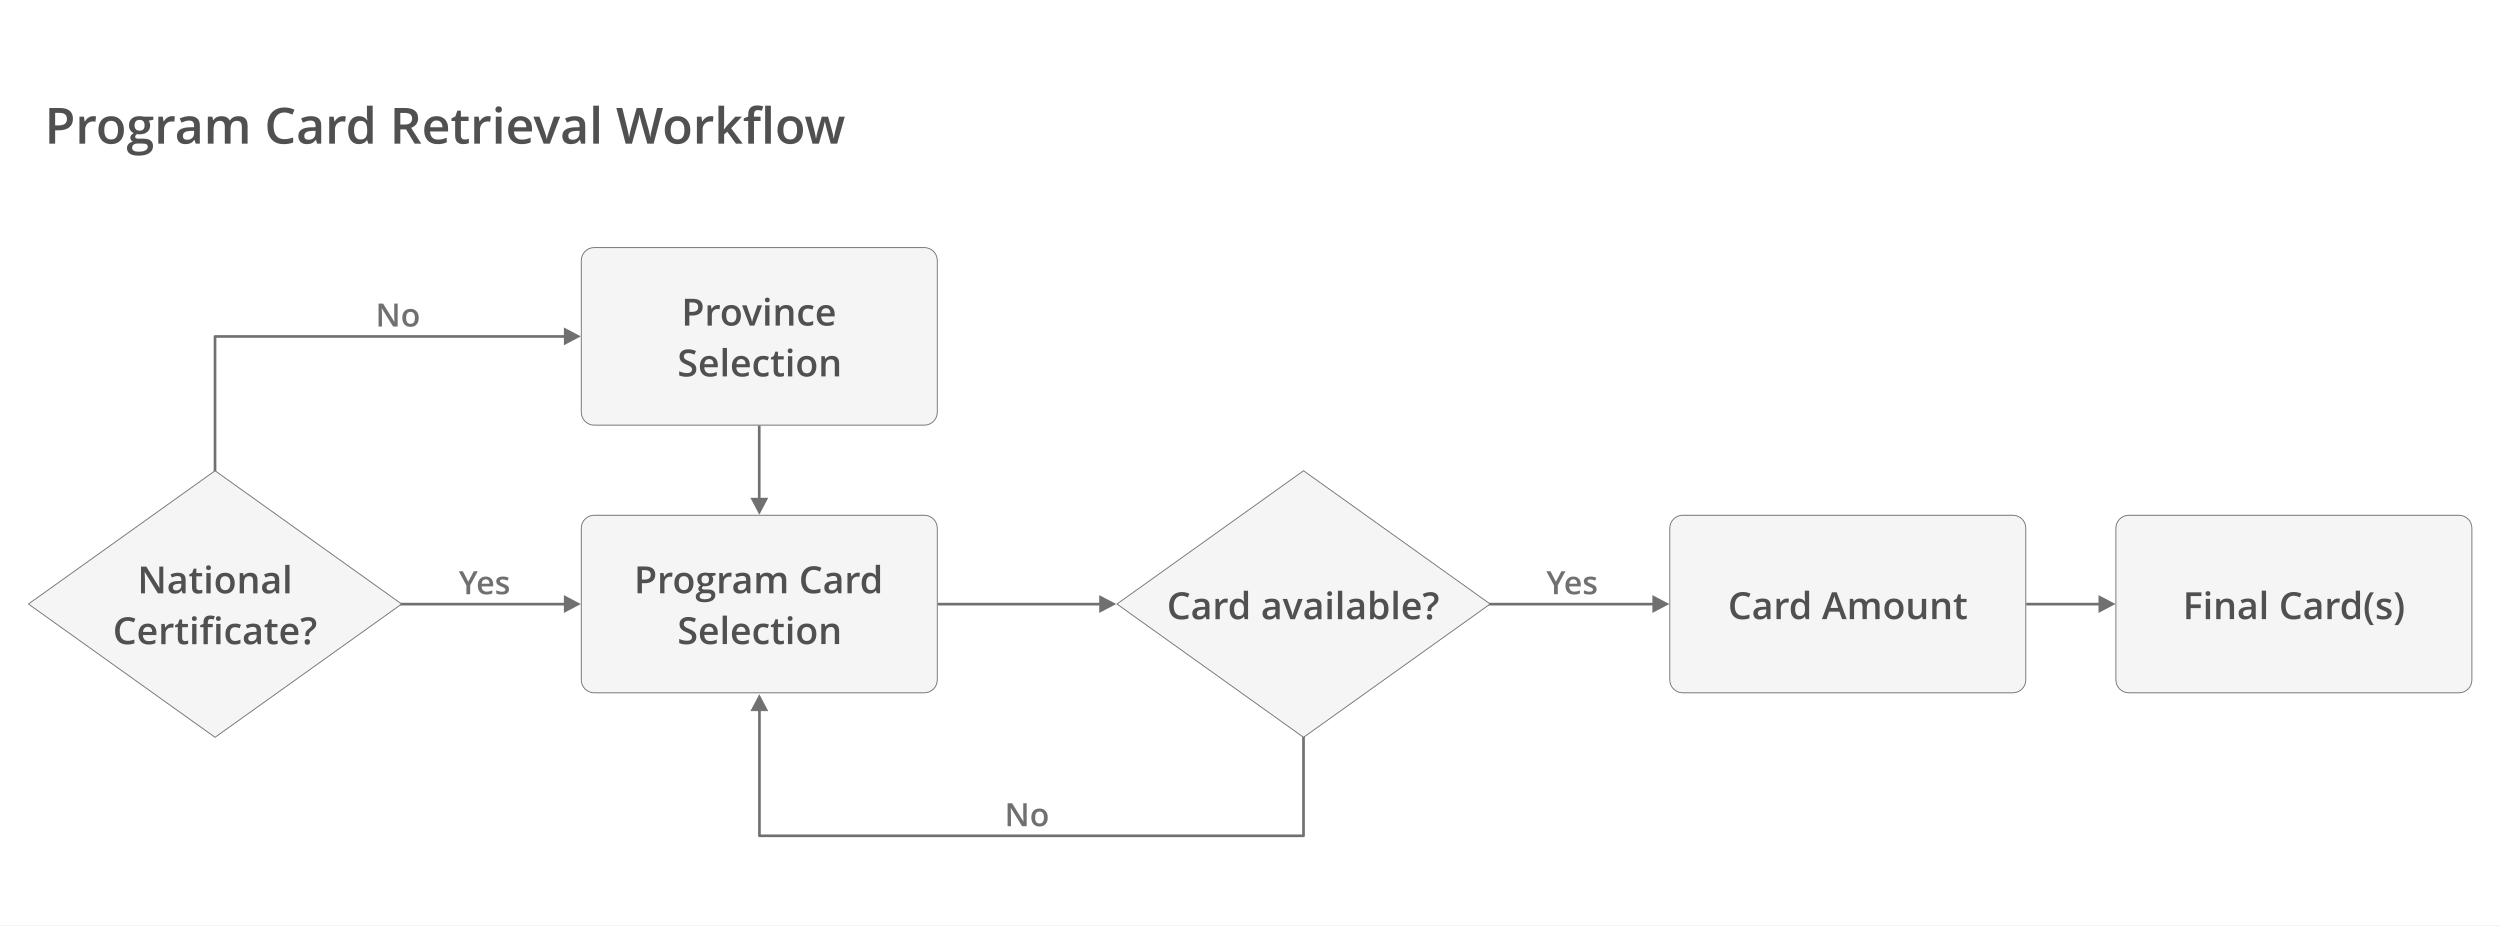
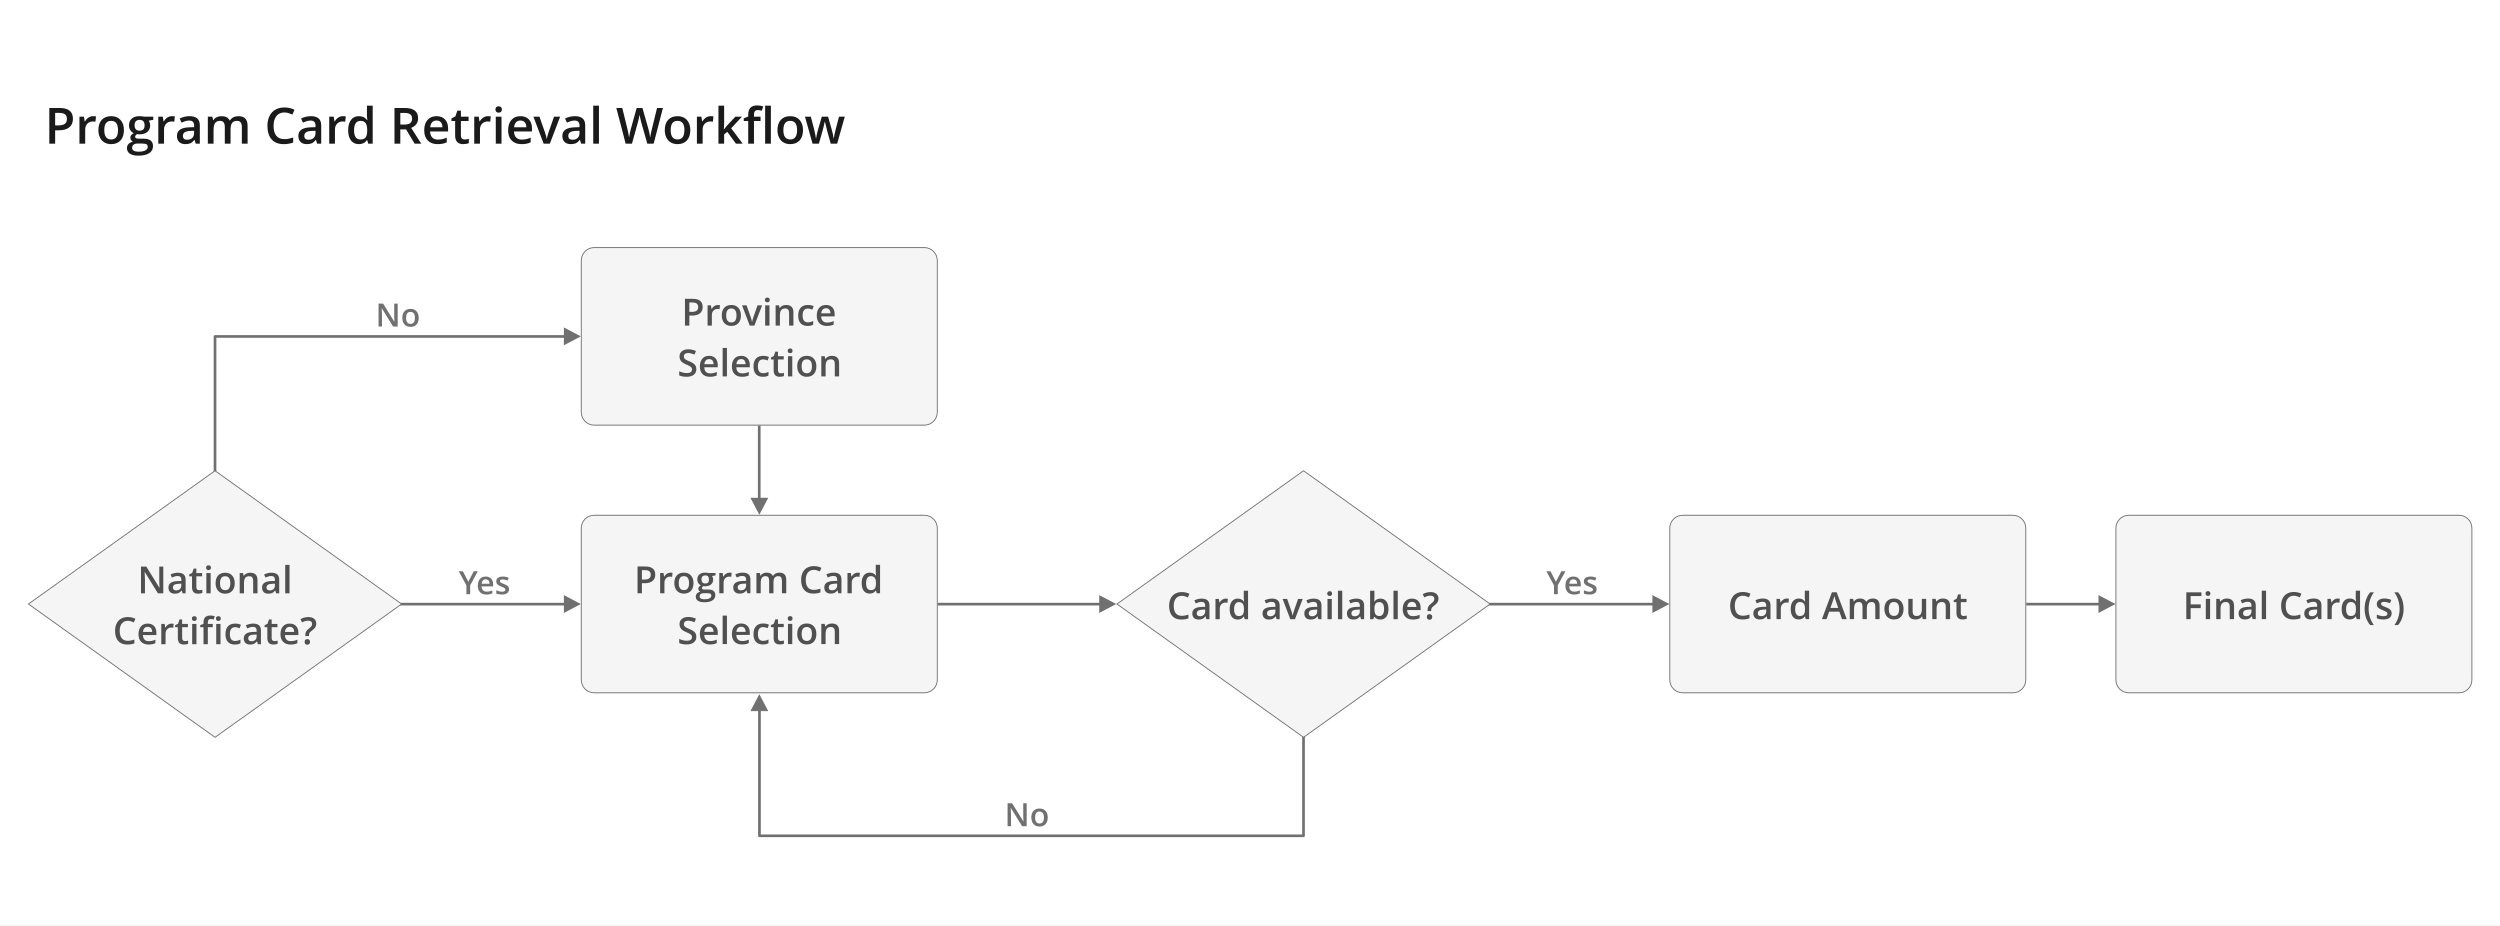
<svg xmlns="http://www.w3.org/2000/svg" width="2802" height="1037" viewBox="0 0 2802 1037">
  <defs>
-     <style>.a{clip-path:url(#b);}.b,.e,.m{fill:none;}.b,.e,.g{stroke:#707070;}.b,.e{stroke-width:3px;}.c,.d,.f,.l{fill:#707070;}.d{font-size:36px;}.d,.h,.j{font-family:OpenSans-Semibold, Open Sans;font-weight:600;}.e,.f{stroke-linejoin:round;}.g,.i{fill:#f5f5f5;}.h,.j{fill:#505050;}.h{font-size:42px;}.j{font-size:56px;}.k,.l{stroke:none;}.n{fill:#fff;}</style>
+     <style>.a{clip-path:url(#b);}.b,.e,.m{fill:none;}.b,.e,.g{stroke:#707070;}.b,.e{stroke-width:3px;}.c,.d,.f,.l{fill:#707070;}.d{font-size:36px;}.d,.h,.j{font-family:OpenSans-Semibold, Open Sans;font-weight:600;}.e,.f{stroke-linejoin:round;}.g,.i{fill:#f5f5f5;}.h{fill:#505050;font-size:42px;}.j{fill:#1a1a1a;font-size:56px;}.k,.l{stroke:none;}.n{fill:#fff;}</style>
    <clipPath id="b">
      <rect width="2802" height="1037" />
    </clipPath>
  </defs>
  <g id="a" class="a">
    <rect class="n" width="2802" height="1037" />
    <g transform="translate(-6550 -15400)">
      <g transform="translate(-7.369 -5)">
        <line class="b" x2="198.369" transform="translate(6992.5 16082.117)" />
        <path class="c" d="M10,0,20,19H0Z" transform="translate(7208.369 16072) rotate(90)" />
        <text class="d" transform="translate(7101.369 16071)">
          <tspan x="-29.786" y="0">Yes</tspan>
        </text>
      </g>
      <g transform="translate(1212.631 -5)">
        <line class="b" x2="198.369" transform="translate(6992.5 16082.117)" />
        <path class="c" d="M10,0,20,19H0Z" transform="translate(7208.369 16072) rotate(90)" />
        <text class="d" transform="translate(7100.369 16071)">
          <tspan x="-29.786" y="0">Yes</tspan>
        </text>
      </g>
      <g transform="translate(592.631 -5)">
        <line class="b" x2="198.369" transform="translate(6992.5 16082.117)" />
        <path class="c" d="M10,0,20,19H0Z" transform="translate(7208.369 16072) rotate(90)" />
      </g>
      <g transform="translate(1796.441 -5)">
        <line class="b" x2="114.559" transform="translate(6992.5 16082.117)" />
        <path class="c" d="M10,0,20,19H0Z" transform="translate(7124.559 16072) rotate(90)" />
      </g>
      <g transform="translate(-201.5 -305)">
        <path class="e" d="M-.5,151.5V0H392" transform="translate(6993 16082.117)" />
        <path class="c" d="M10,0,20,19H0Z" transform="translate(7402.5 16072) rotate(90)" />
      </g>
      <g transform="translate(23483.066 8768.565) rotate(90)">
        <line class="b" x2="198.369" transform="translate(6992.5 16082.117)" />
        <path class="c" d="M10,0,20,19H0Z" transform="translate(7208.369 16072) rotate(90)" />
      </g>
      <g transform="translate(-8680.934 23317.816) rotate(-90)">
        <path class="e" d="M.236,609.8H-112.251V0H28.935" transform="translate(7093.316 16082.117)" />
        <g class="f" transform="translate(7139.751 16072) rotate(90)">
          <path class="k" d="M 19.172 18.5 L 0.828 18.5 L 10 1.074 L 19.172 18.5 Z" />
          <path class="l" d="M 10 2.147 L 1.656 18 L 18.344 18 L 10 2.147 M 10 0 L 20 19 L 0 19 L 10 0 Z" />
        </g>
      </g>
      <g transform="translate(7201 15977)">
        <g class="g">
          <rect class="k" width="400" height="200" rx="15" />
          <rect class="m" x="0.5" y="0.5" width="399" height="199" rx="14.5" />
        </g>
        <text class="h" transform="translate(200.474 87.902)">
          <tspan x="-140.878" y="0">Program Card</tspan>
          <tspan x="-92.265" y="57">Selection</tspan>
        </text>
      </g>
      <g transform="translate(7201 15677)">
        <g class="g">
          <rect class="k" width="400" height="200" rx="15" />
          <rect class="m" x="0.5" y="0.5" width="399" height="199" rx="14.5" />
        </g>
        <text class="h" transform="translate(200.474 87.902)">
          <tspan x="-87.722" y="0">Province</tspan>
          <tspan x="-92.265" y="57">Selection</tspan>
        </text>
      </g>
      <g transform="translate(8421 15977)">
        <g class="g">
          <rect class="k" width="400" height="200" rx="15" />
          <rect class="m" x="0.5" y="0.5" width="399" height="199" rx="14.5" />
        </g>
        <text class="h" transform="translate(200.474 116.902)">
          <tspan x="-134.788" y="0">Card Amount</tspan>
        </text>
      </g>
      <g transform="translate(8921 15977)">
        <g class="g">
          <rect class="k" width="400" height="200" rx="15" />
          <rect class="m" x="0.5" y="0.5" width="399" height="199" rx="14.5" />
        </g>
        <text class="h" transform="translate(200.474 116.902)">
          <tspan x="-125.016" y="0">Final Card(s)</tspan>
        </text>
      </g>
      <g transform="translate(6581 15927)">
        <g class="i">
          <path class="k" d="M 210 299.386 L 0.86 150 L 210 0.614 L 419.14 150 L 210 299.386 Z" />
          <path class="l" d="M 210 1.229 L 1.72 150 L 210 298.771 L 418.28 150 L 210 1.229 M 210 0 L 420 150 L 210 300 L 0 150 L 210 0 Z" />
        </g>
        <text class="h" transform="translate(210 138)">
          <tspan x="-86.933" y="0">National</tspan>
          <tspan x="-114.505" y="57">Certificate?</tspan>
        </text>
      </g>
      <g transform="translate(7801 15927)">
        <g class="i">
          <path class="k" d="M 210 299.386 L 0.86 150 L 210 0.614 L 419.14 150 L 210 299.386 Z" />
          <path class="l" d="M 210 1.229 L 1.72 150 L 210 298.771 L 418.28 150 L 210 1.229 M 210 0 L 420 150 L 210 300 L 0 150 L 210 0 Z" />
        </g>
        <text class="h" transform="translate(210 167)">
          <tspan x="-153.132" y="0">Card available?</tspan>
        </text>
      </g>
      <text class="d" transform="translate(6996 15766)">
        <tspan x="-25.093" y="0">No</tspan>
      </text>
      <text class="d" transform="translate(7701 16326)">
        <tspan x="-25.093" y="0">No</tspan>
      </text>
    </g>
    <text class="j" transform="translate(50 161)">
      <tspan x="0" y="0">Program Card Retrieval Workflow</tspan>
    </text>
  </g>
</svg>
